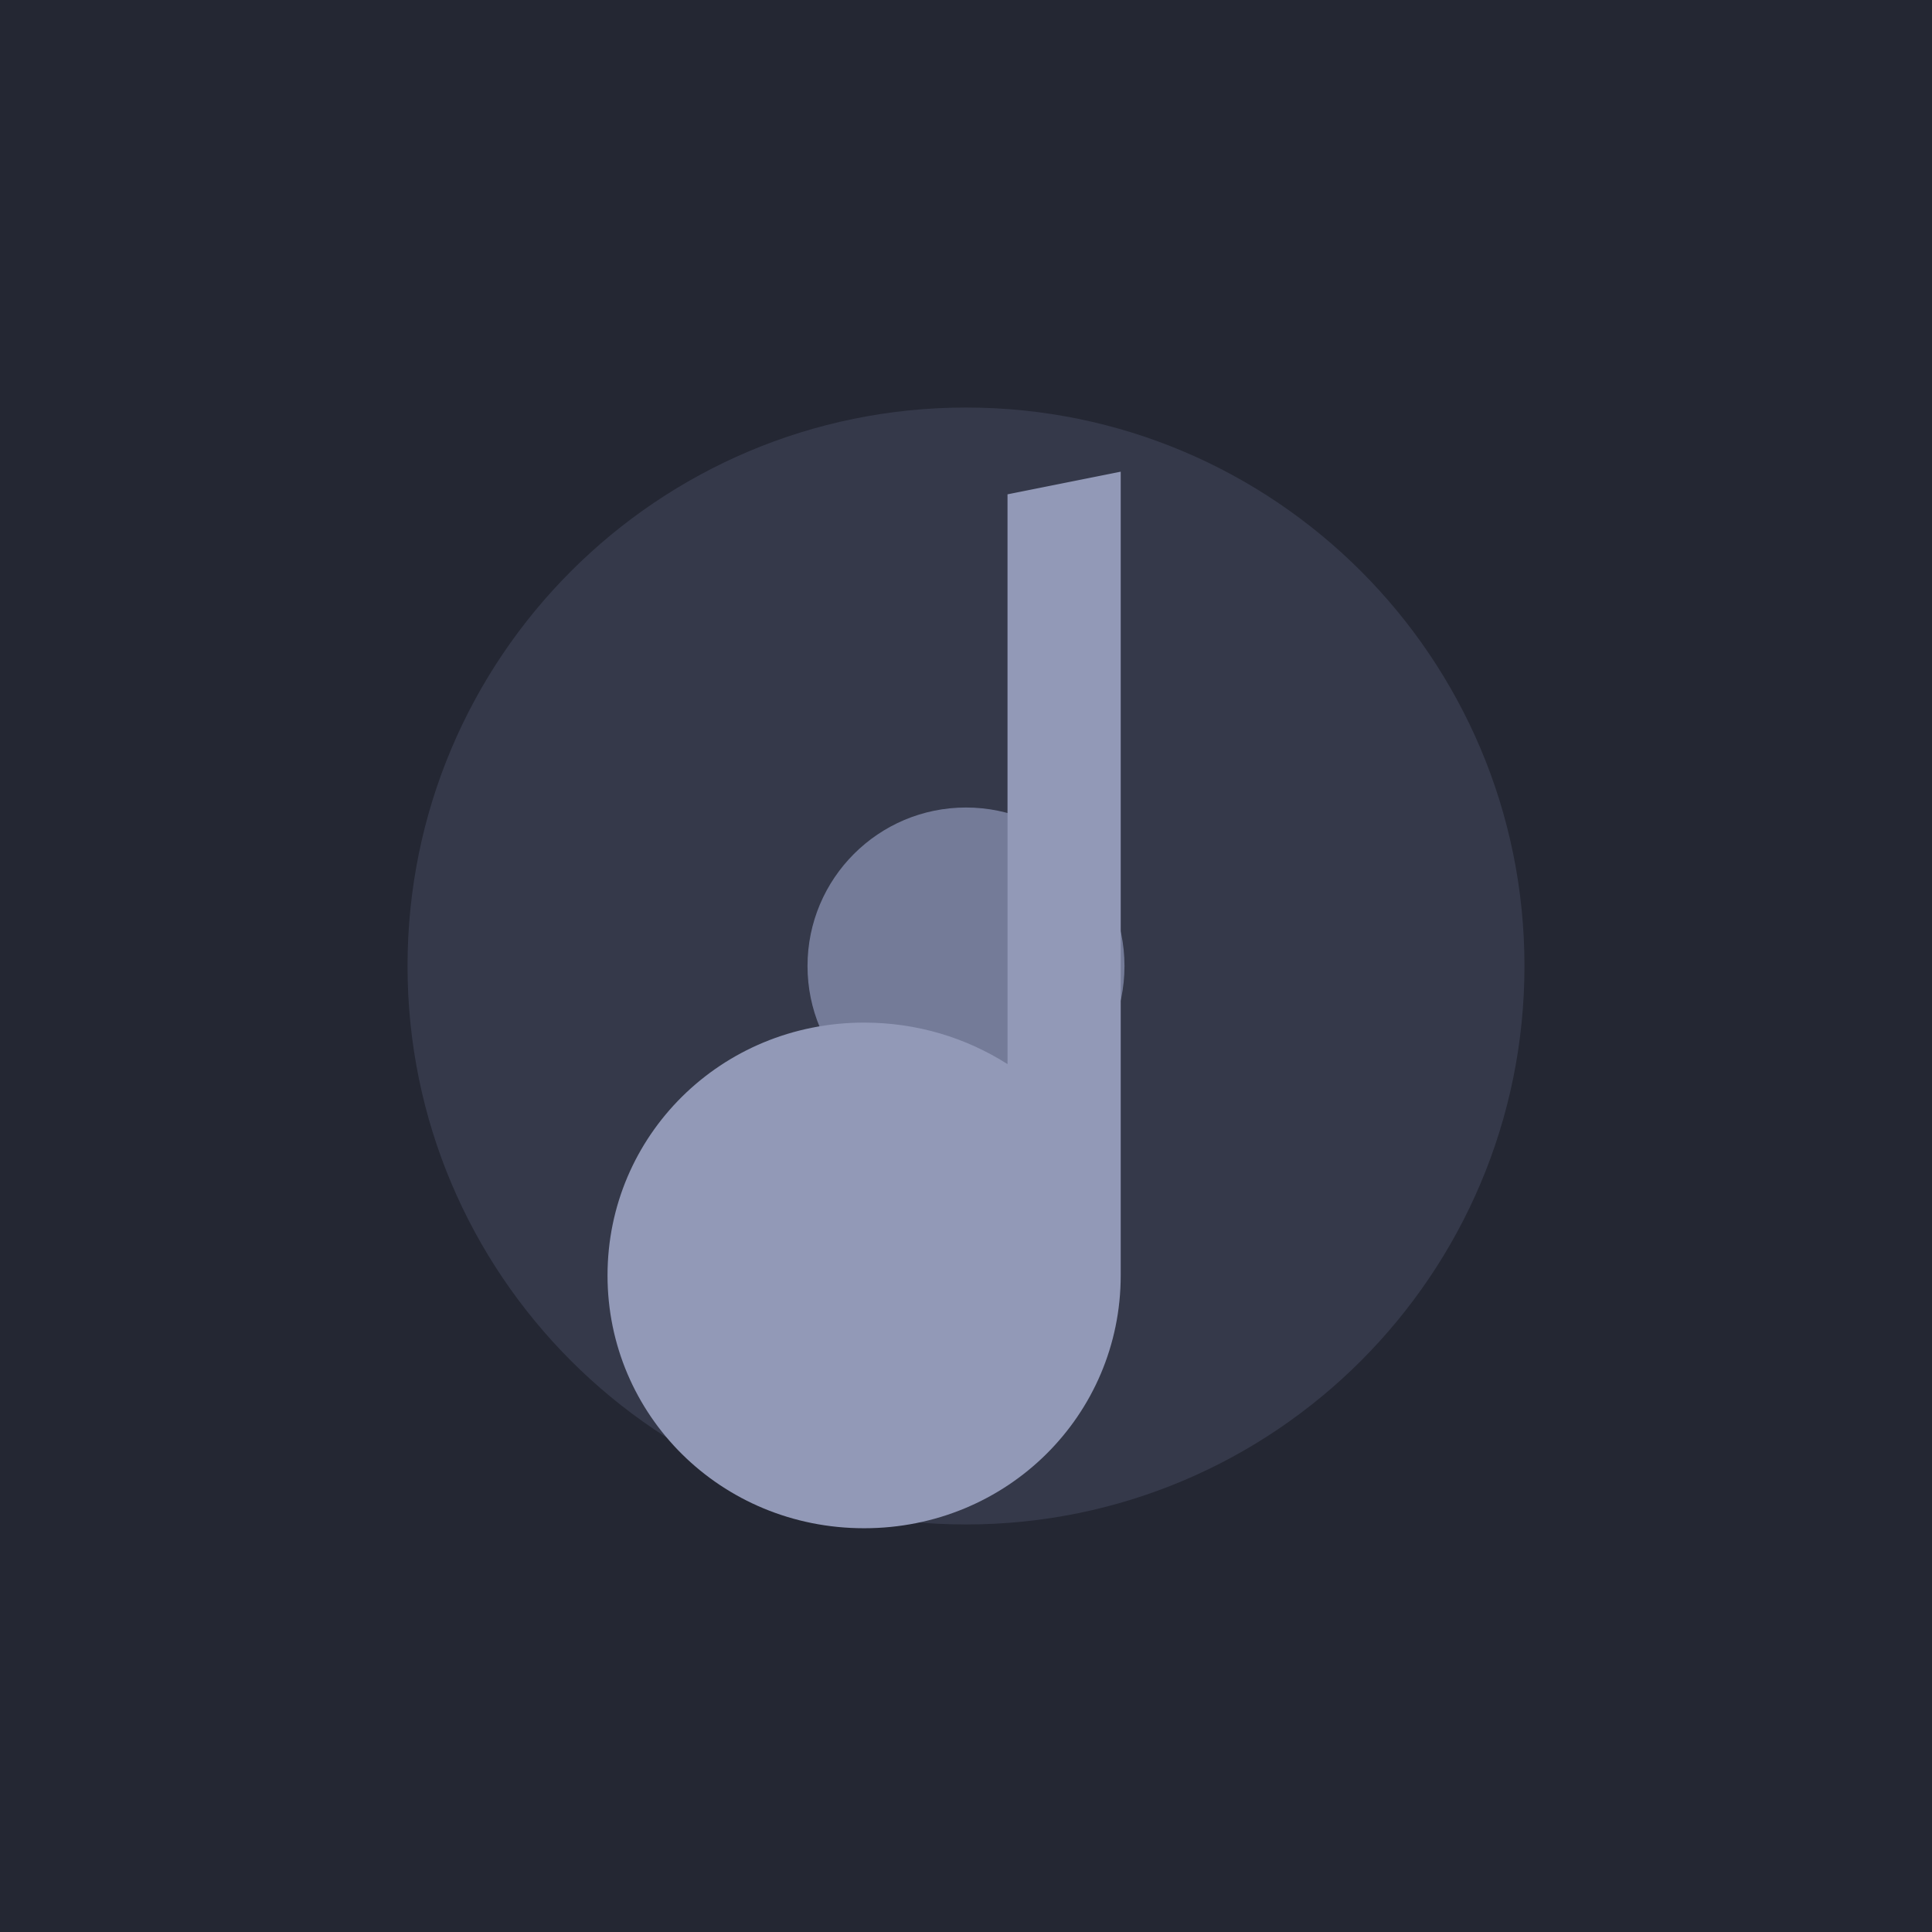
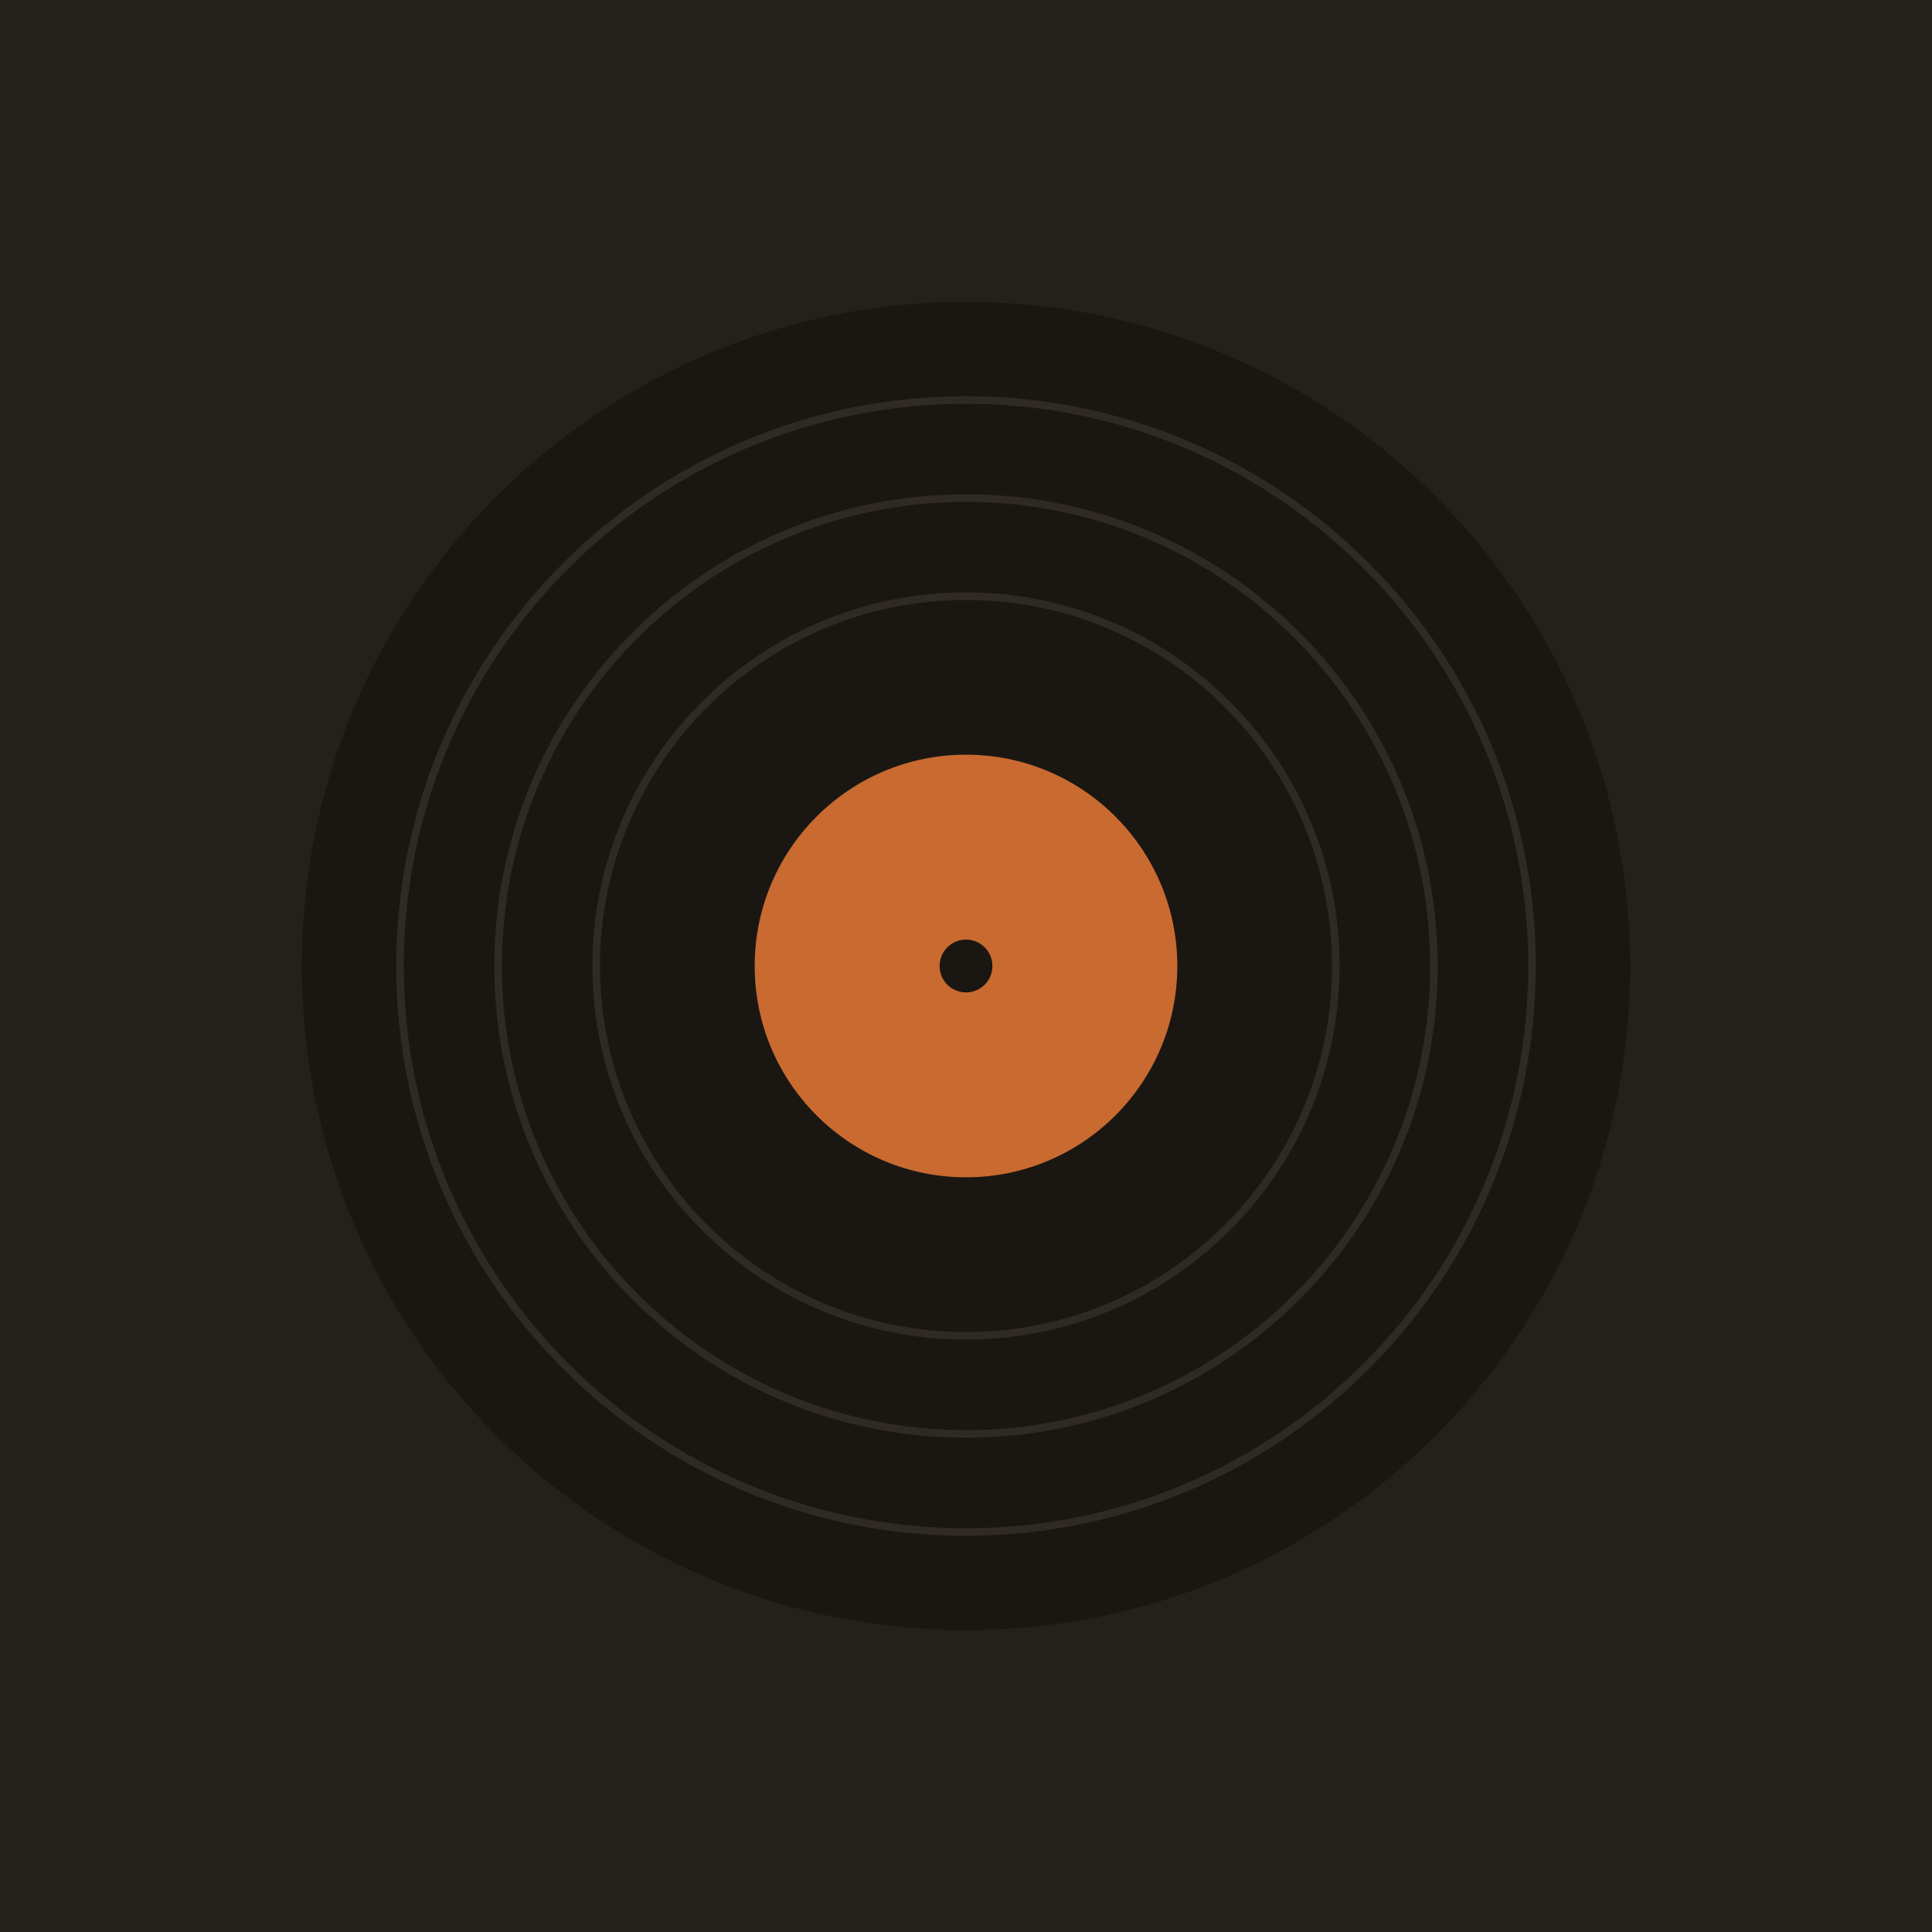
<svg xmlns="http://www.w3.org/2000/svg" width="512" height="512" viewBox="0 0 512 512">
-   <rect width="512" height="512" fill="#242733" />
-   <circle cx="256" cy="256" r="148" fill="#35394a" />
-   <circle cx="256" cy="256" r="42" fill="#747b98" />
-   <path d="M297 125v213c0 37-30 67-68 67s-68-30-68-67 30-67 68-67c14 0 27 4 38 11V131z" fill="#9299b7" />
+   <rect width="512" height="512" fill="#24201b" />
+   <circle cx="256" cy="256" r="176" fill="#1a1713" />
+   <circle cx="256" cy="256" r="150" fill="none" stroke="#2f2a24" stroke-width="2" />
+   <circle cx="256" cy="256" r="124" fill="none" stroke="#2f2a24" stroke-width="2" />
+   <circle cx="256" cy="256" r="98" fill="none" stroke="#2f2a24" stroke-width="2" />
+   <circle cx="256" cy="256" r="56" fill="#c96a31" />
+   <circle cx="256" cy="256" r="7" fill="#1a1713" />
</svg>
